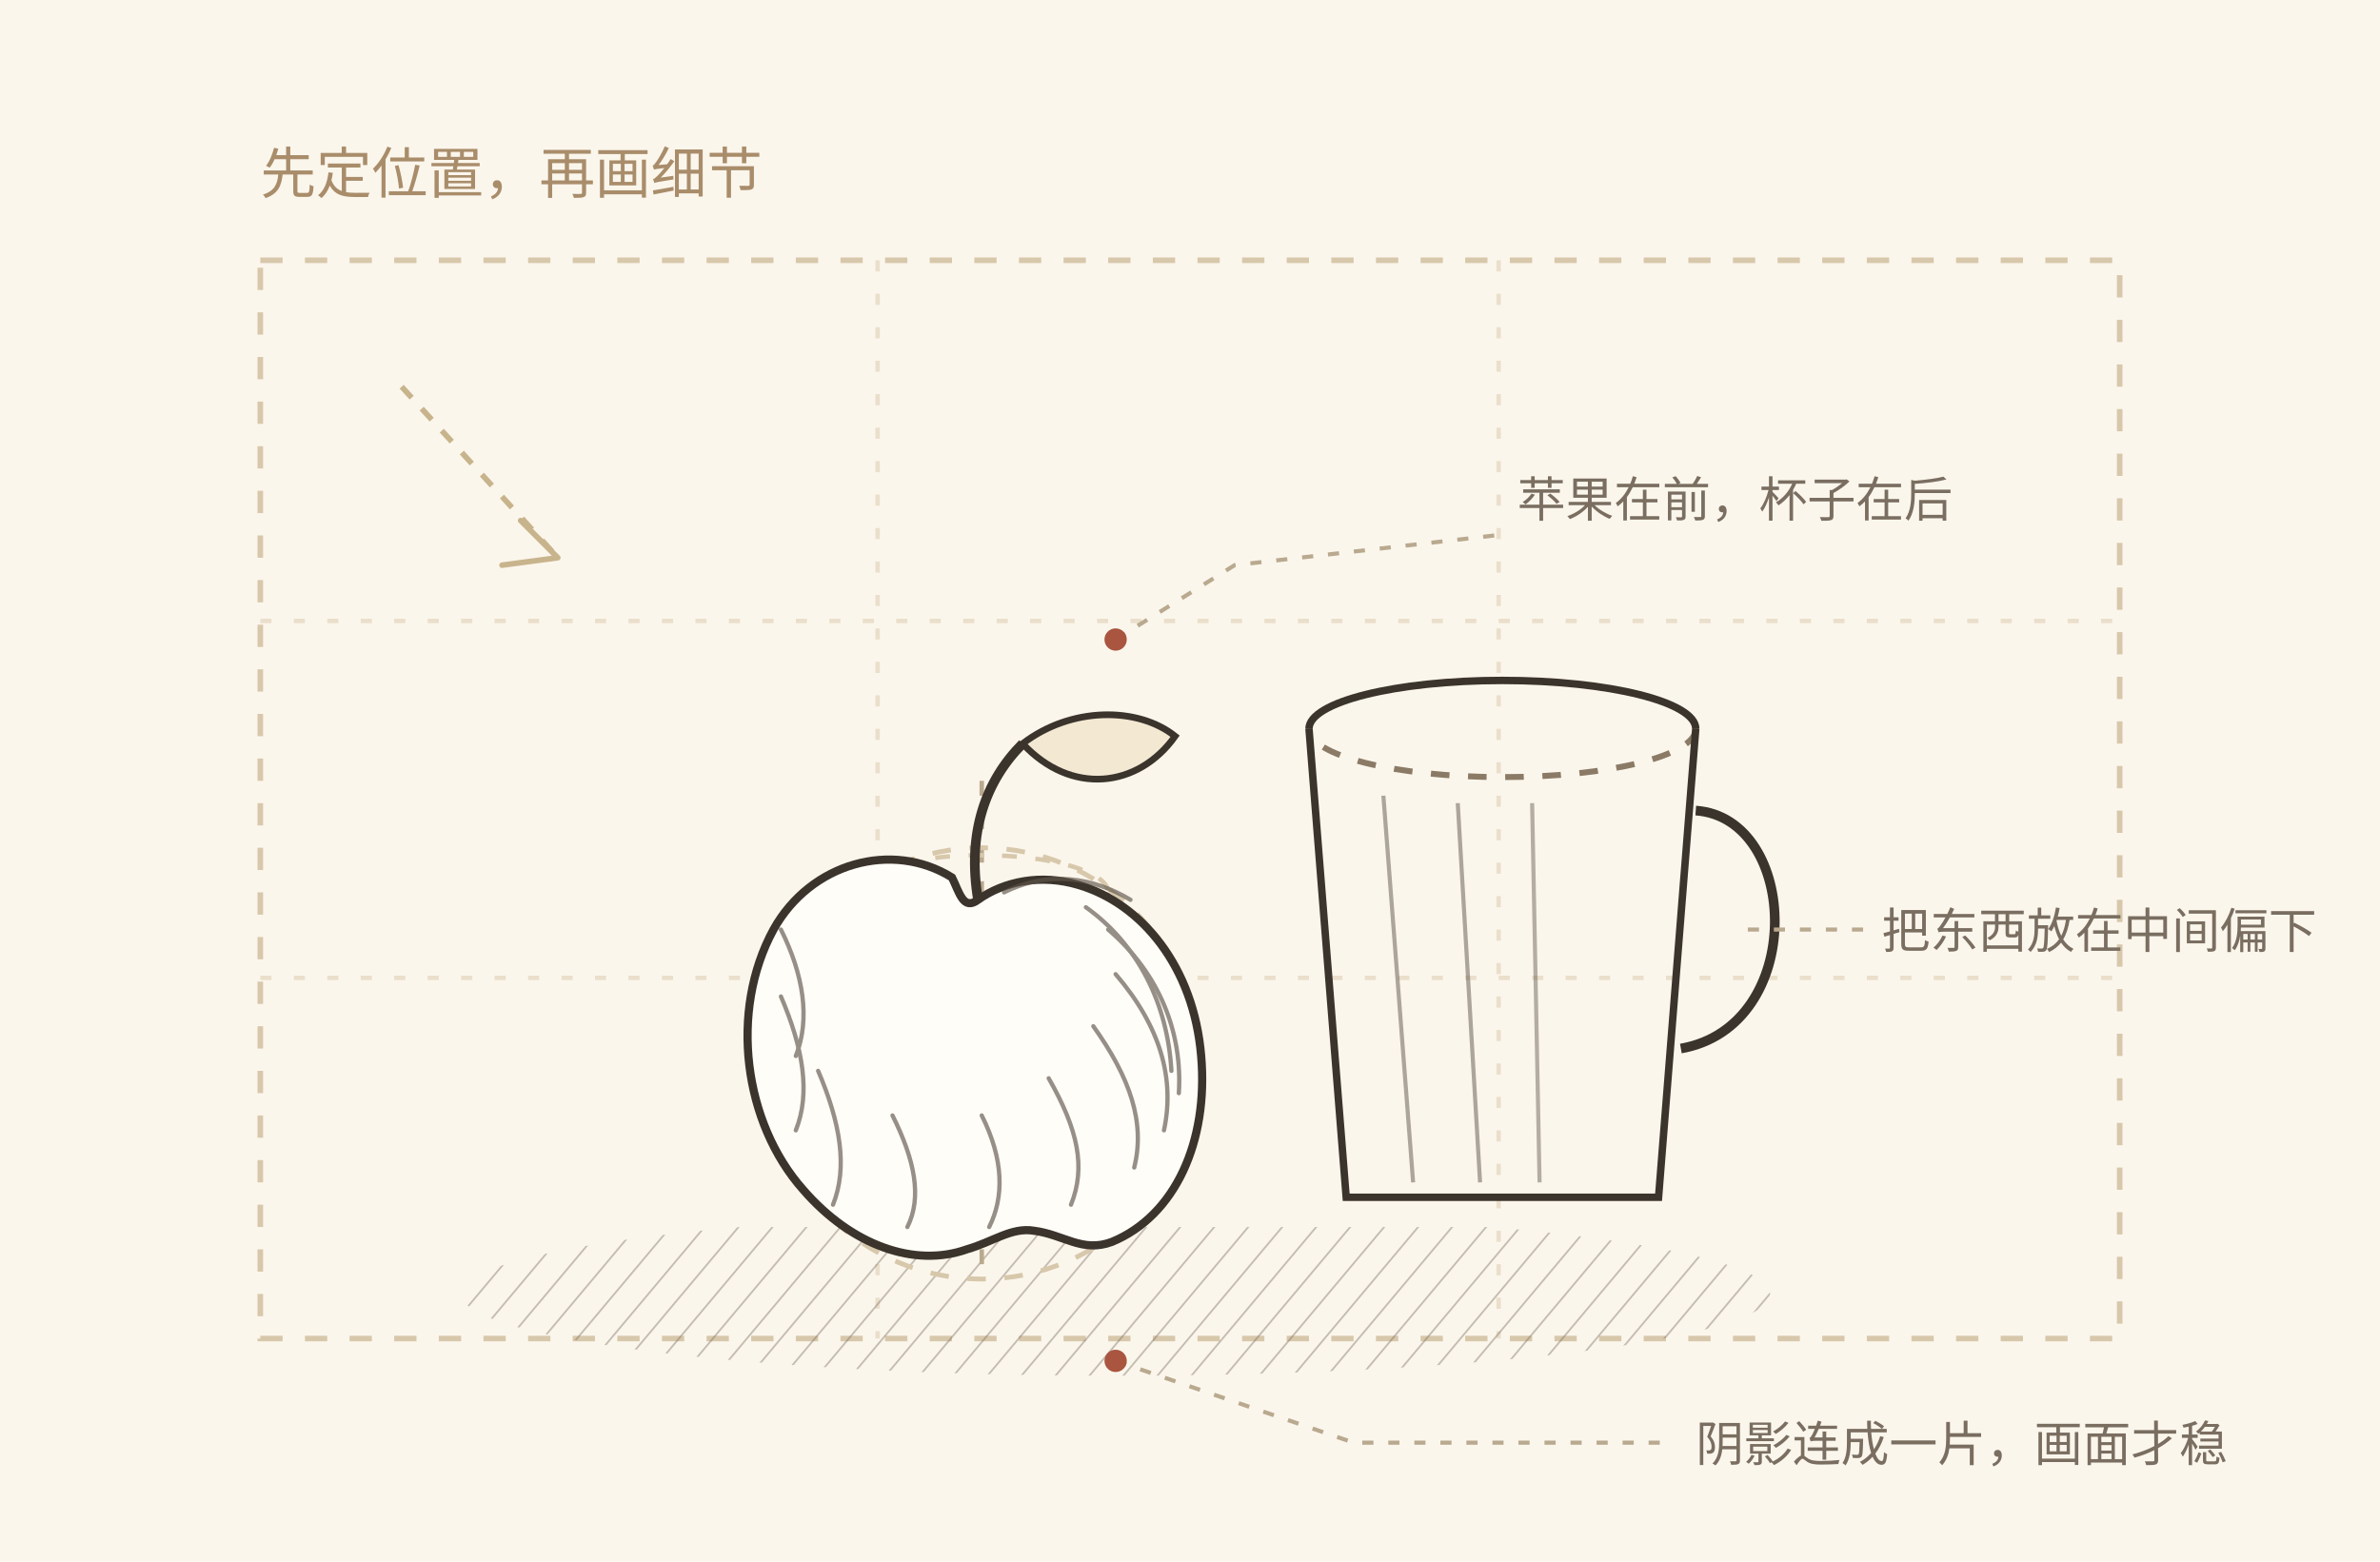
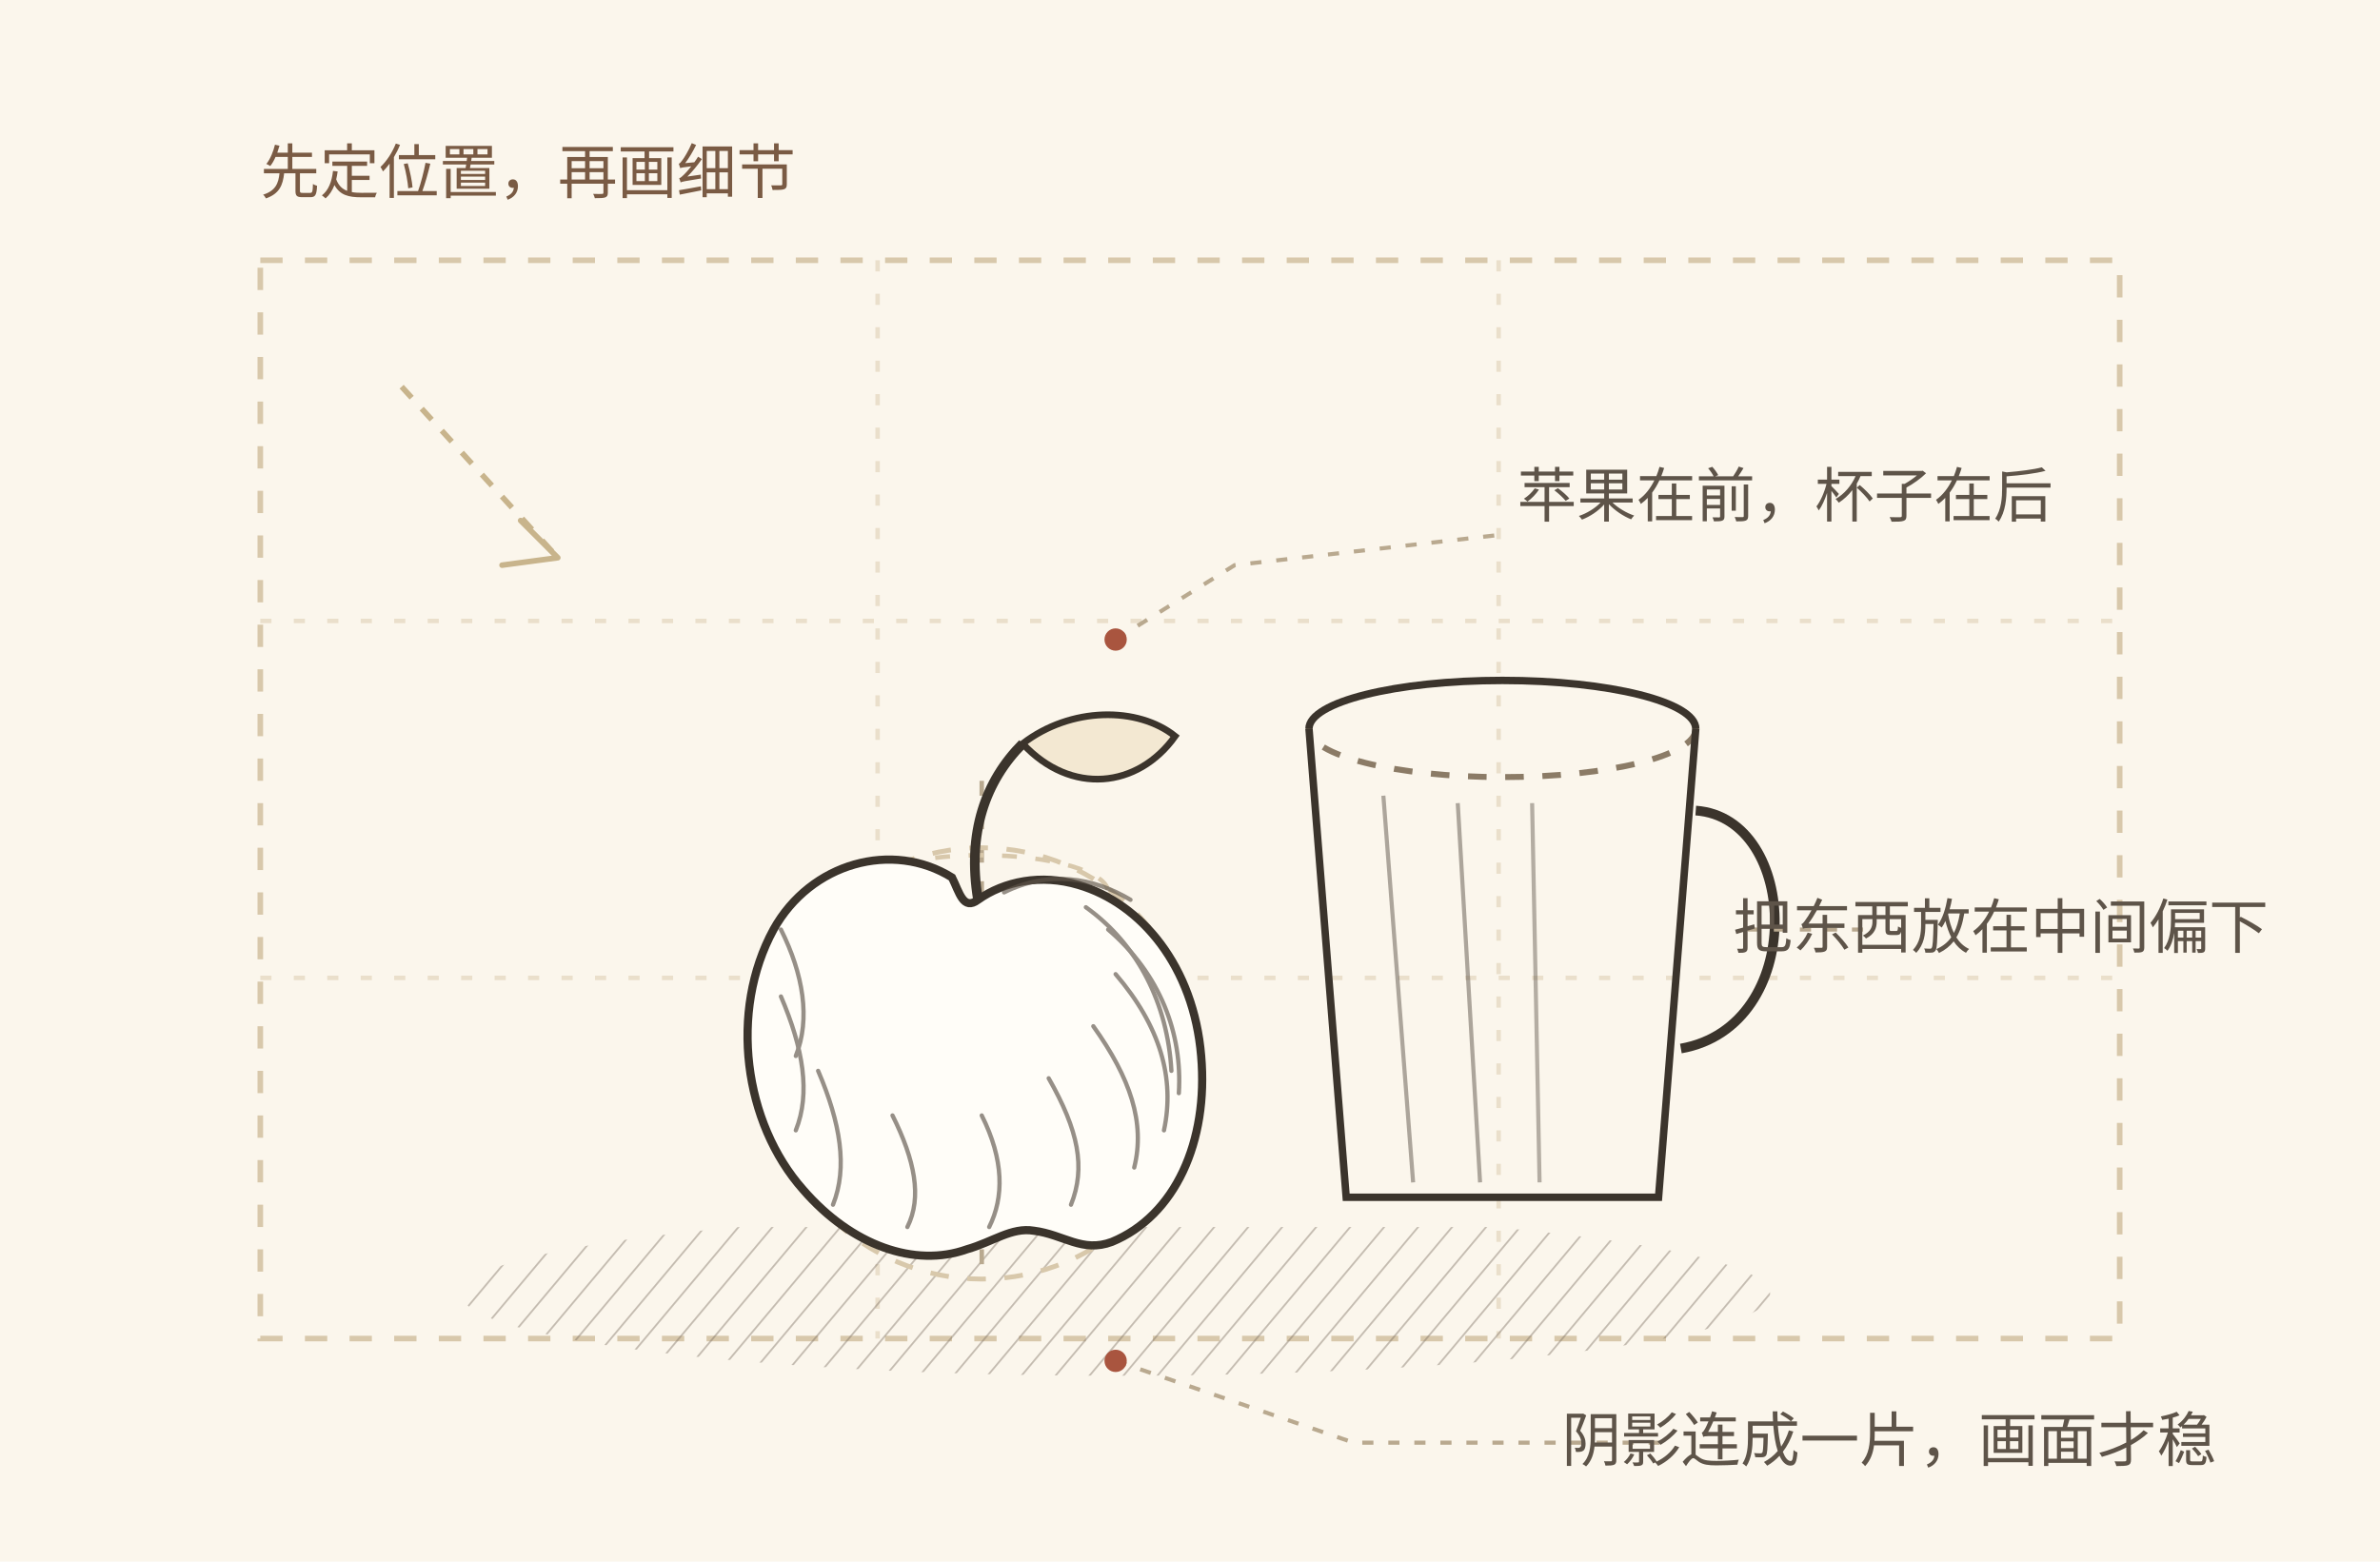
<svg xmlns="http://www.w3.org/2000/svg" viewBox="0 0 640 420" width="640" height="420" role="img" aria-labelledby="t8">
  <rect width="640" height="420" fill="#FBF6EC" />
  <defs>
    <pattern id="slShadow" width="7" height="7" patternUnits="userSpaceOnUse" patternTransform="rotate(40)">
      <line x1="0" y1="0" x2="0" y2="7" stroke="#7A6E61" stroke-width="1" opacity=".4" />
    </pattern>
    <clipPath id="slShadowClip">
      <ellipse cx="300" cy="348" rx="176" ry="22" />
    </clipPath>
    <clipPath id="appleClip2">
      <path d="M256 236 C240 226 218 232 208 250 C196 272 200 302 216 320 C229 335 246 341 260 336 C267 334 272 330 278 331 C286 332 291 337 299 334 C316 327 325 307 323 284 C321 260 307 243 290 238 C280 235 270 237 263 242 C259 245 258 240 256 236 Z" />
    </clipPath>
  </defs>
  <rect x="70" y="70" width="500" height="290" fill="none" stroke="#D8C8AB" stroke-width="1.5" stroke-dasharray="6 6" />
  <path d="M236 70 V360" stroke="#EADFCB" stroke-width="1.2" stroke-dasharray="3 6" />
  <path d="M403 70 V360" stroke="#EADFCB" stroke-width="1.2" stroke-dasharray="3 6" />
  <path d="M70 167 H570" stroke="#EADFCB" stroke-width="1.2" stroke-dasharray="3 6" />
  <path d="M70 263 H570" stroke="#EADFCB" stroke-width="1.2" stroke-dasharray="3 6" />
  <g>
    <path d="M108 104 L150 150" fill="none" stroke="#C8B48C" stroke-width="1.5" stroke-dasharray="4 4" />
    <path d="M140 140 L150 150 L135 152" fill="none" stroke="#C8B48C" stroke-width="1.5" stroke-linecap="round" stroke-linejoin="round" />
  </g>
  <g clip-path="url(#slShadowClip)">
    <rect x="120" y="330" width="360" height="44" fill="url(#slShadow)" />
  </g>
  <g>
    <ellipse cx="404" cy="196" rx="52" ry="13" fill="none" stroke="#8B7B66" stroke-width="1.6" stroke-dasharray="5 5" />
    <path d="M352 196 L362 322 L446 322 L456 196" fill="none" stroke="#3B342C" stroke-width="2" />
    <path d="M352 196 A52 13 0 0 1 456 196" fill="none" stroke="#3B342C" stroke-width="2" />
    <path d="M456 218 C484 220 486 276 452 282" fill="none" stroke="#3B342C" stroke-width="2.6" />
    <path d="M372 214 L380 318" stroke="#5E5449" stroke-width="1.1" opacity=".5" />
    <path d="M392 216 L398 318" stroke="#5E5449" stroke-width="1.1" opacity=".5" />
    <path d="M412 216 L414 318" stroke="#5E5449" stroke-width="1.1" opacity=".45" />
  </g>
  <g>
    <path d="M264 210 V344" stroke="#B9A98F" stroke-width="1.2" stroke-dasharray="4 5" />
    <ellipse cx="264" cy="286" rx="58" ry="58" fill="none" stroke="#D8C8AB" stroke-width="1.3" stroke-dasharray="5 5" />
    <ellipse cx="264" cy="240" rx="34" ry="10" fill="none" stroke="#D8C8AB" stroke-width="1.2" stroke-dasharray="4 5" />
  </g>
  <path d="M256 236 C240 226 218 232 208 250 C196 272 200 302 216 320 C229 335 246 341 260 336 C267 334 272 330 278 331 C286 332 291 337 299 334 C316 327 325 307 323 284 C321 260 307 243 290 238 C280 235 270 237 263 242 C259 245 258 240 256 236 Z" fill="#FFFDF8" stroke="#3B342C" stroke-width="2.2" />
  <g fill="none" stroke="#5E5449" stroke-width="1.15" opacity=".65" stroke-linecap="round">
    <path d="M292 244 C306 254 314 270 315 288" />
    <path d="M298 250 C312 262 318 278 317 294" />
    <path d="M300 262 C312 276 316 290 313 304" />
    <path d="M294 276 C304 290 308 302 305 314" />
    <path d="M282 290 C290 304 292 314 288 324" />
    <path d="M264 300 C270 312 270 322 266 330" />
    <path d="M240 300 C246 312 248 322 244 330" />
    <path d="M220 288 C226 302 228 314 224 324" />
    <path d="M210 268 C216 282 218 294 214 304" />
    <path d="M210 250 C216 262 218 274 214 284" />
    <path d="M270 240 C282 234 294 236 304 242" />
  </g>
  <path d="M263 242 C260 224 265 210 275 200" fill="none" stroke="#3B342C" stroke-width="2.6" />
  <path d="M275 200 C288 190 306 190 316 198 C306 212 288 214 275 200 Z" fill="#F3E8D2" stroke="#3B342C" stroke-width="1.8" />
  <g stroke="#B9A98F" stroke-width="1.1" stroke-dasharray="3 4" fill="none">
    <path d="M300 172 L332 152 L402 144" />
    <path d="M300 366 L364 388 L448 388" />
    <path d="M470 250 L502 250" />
  </g>
  <circle cx="300" cy="172" r="3" fill="#A9553F" />
  <circle cx="300" cy="366" r="3" fill="#A9553F" />
-   <g font-family="PingFang SC, Microsoft YaHei, sans-serif" font-size="13" fill="#7A6E61">
+   <g font-family="PingFang SC, Microsoft YaHei, sans-serif" font-size="16" fill="#5E5449">
    <text x="408" y="139">苹果在前，杯子在后</text>
-     <text x="456" y="393">阴影连成一片，画面才稳</text>
-     <text x="506" y="255">把东西放在中间偏下</text>
+     <text x="420" y="393">阴影连成一片，画面才稳</text>
+     <text x="466" y="255">把东西放在中间偏下</text>
  </g>
-   <text x="70" y="52" font-family="Songti SC, STSong, serif" font-size="15" fill="#A98D6B">先定位置，再画细节</text>
+   <text x="70" y="52" font-family="Songti SC, STSong, serif" font-size="16" fill="#7A5B44">先定位置，再画细节</text>
</svg>
